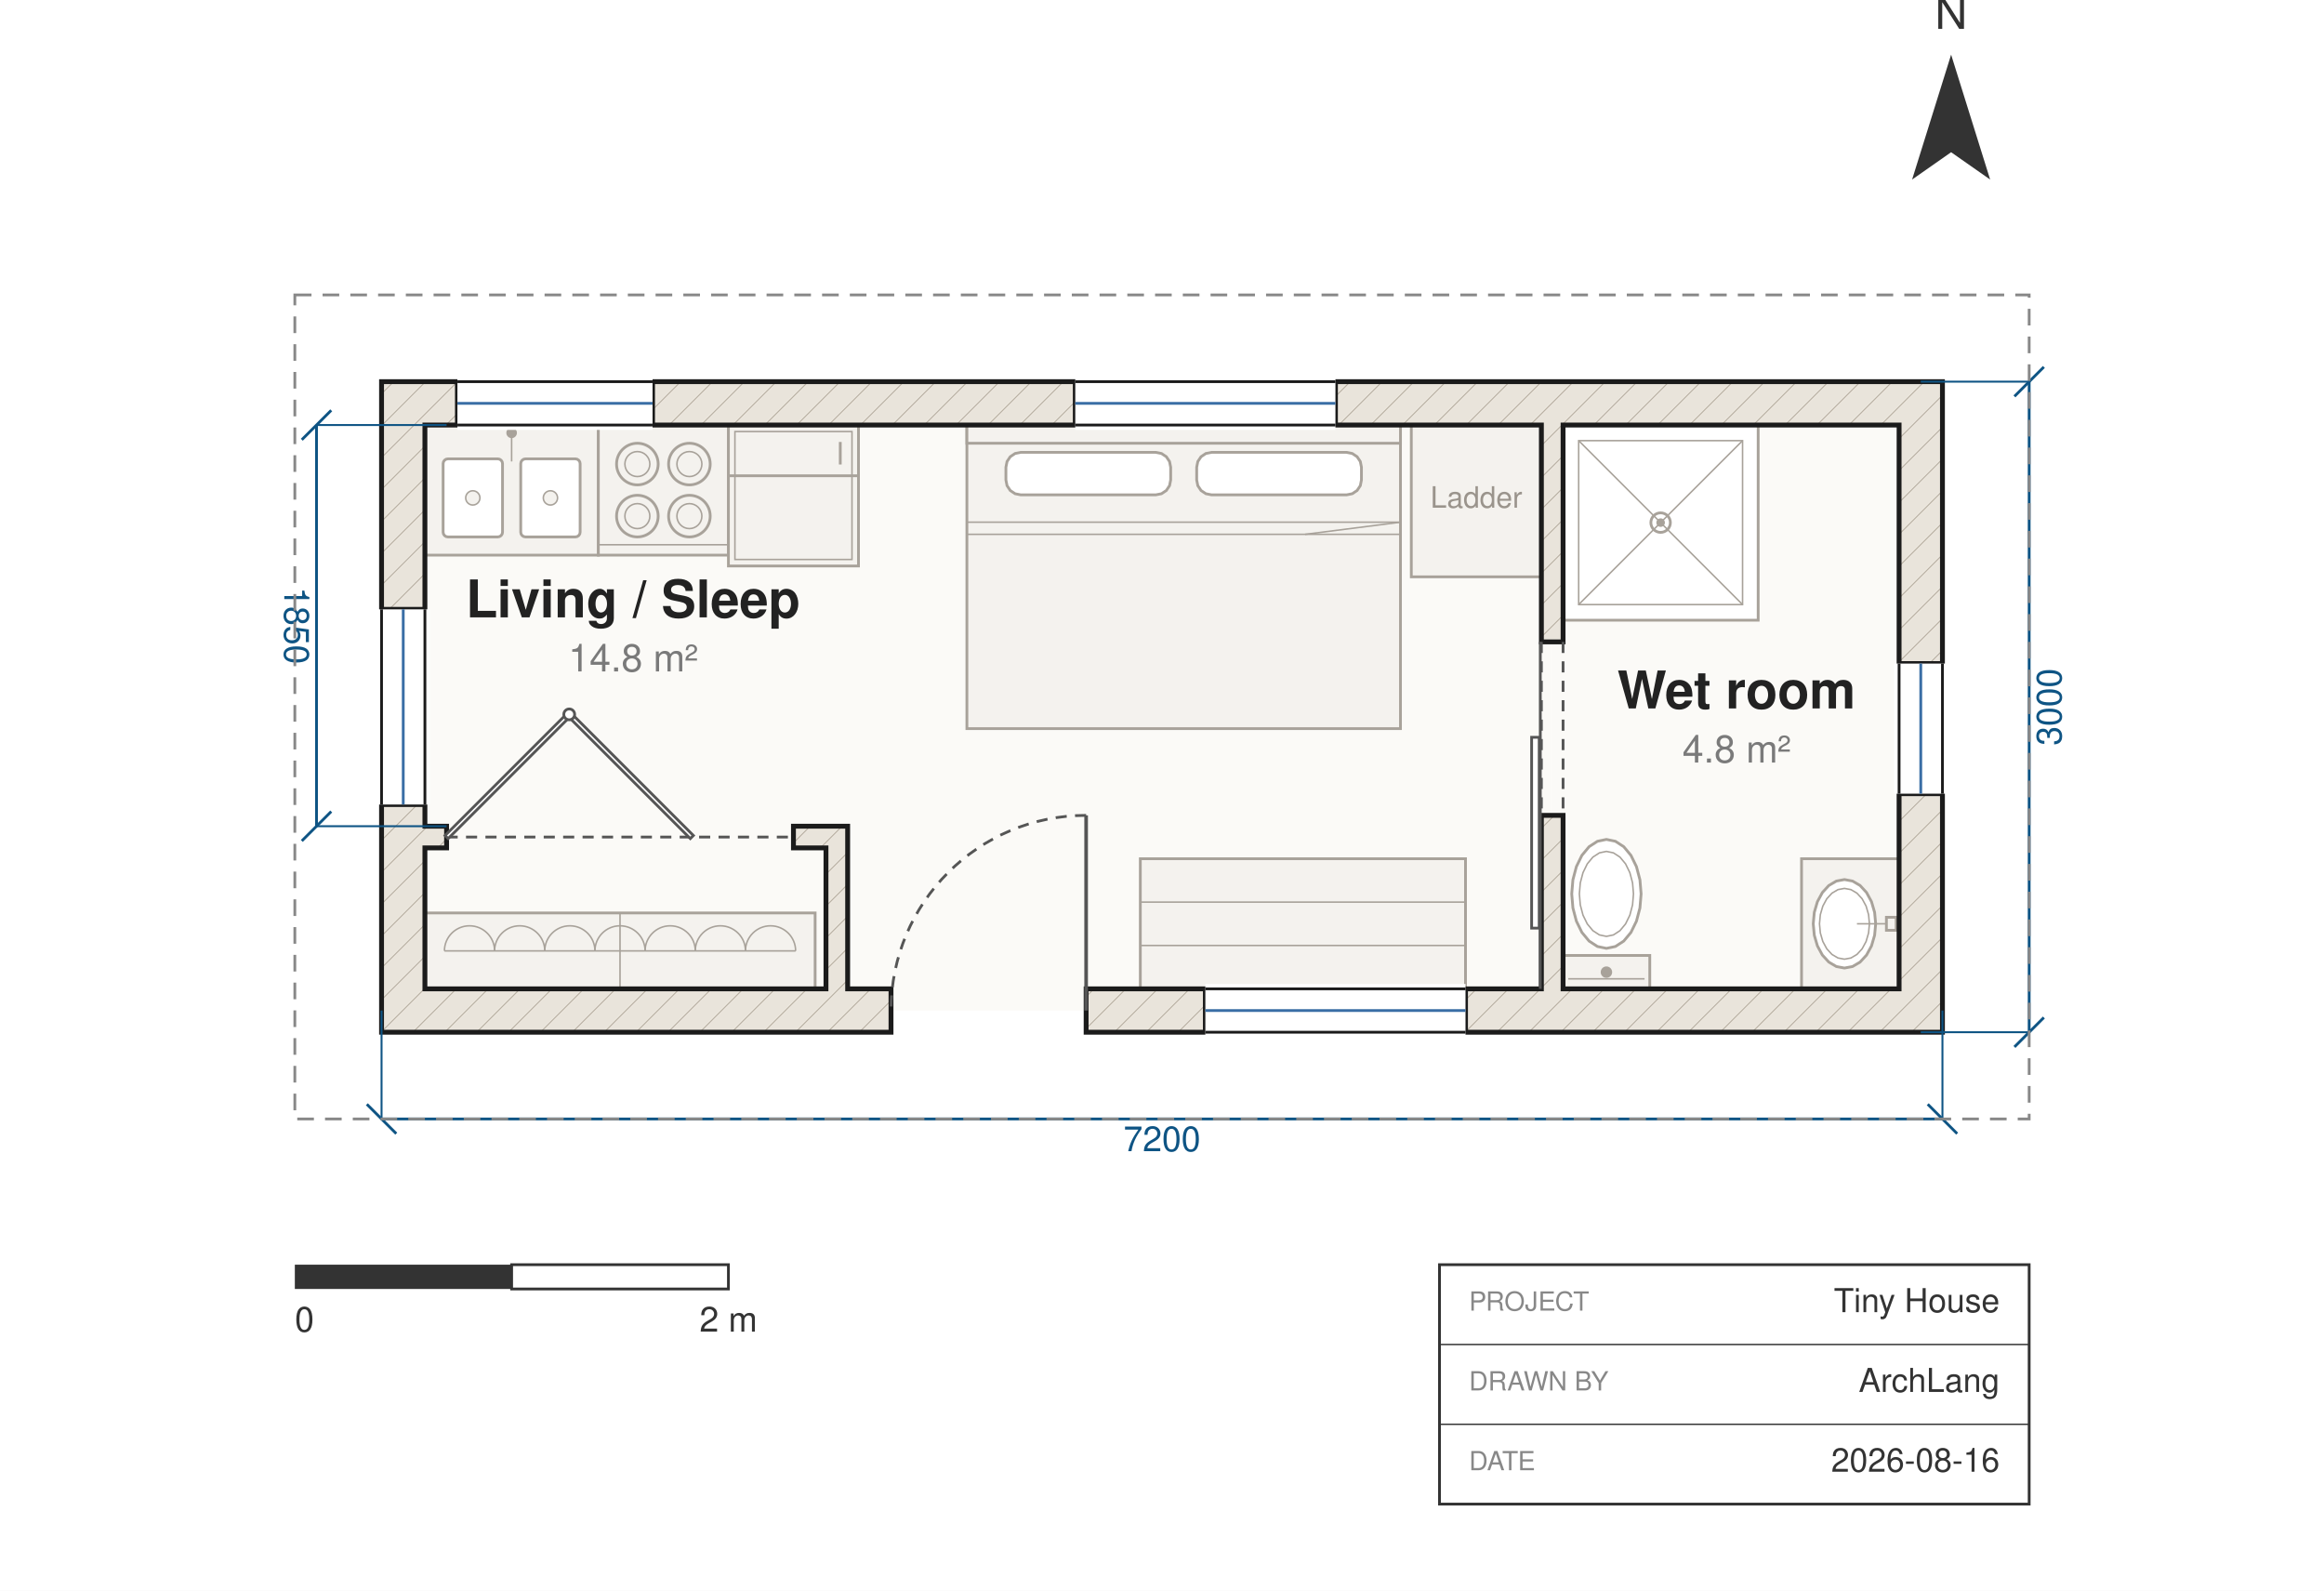
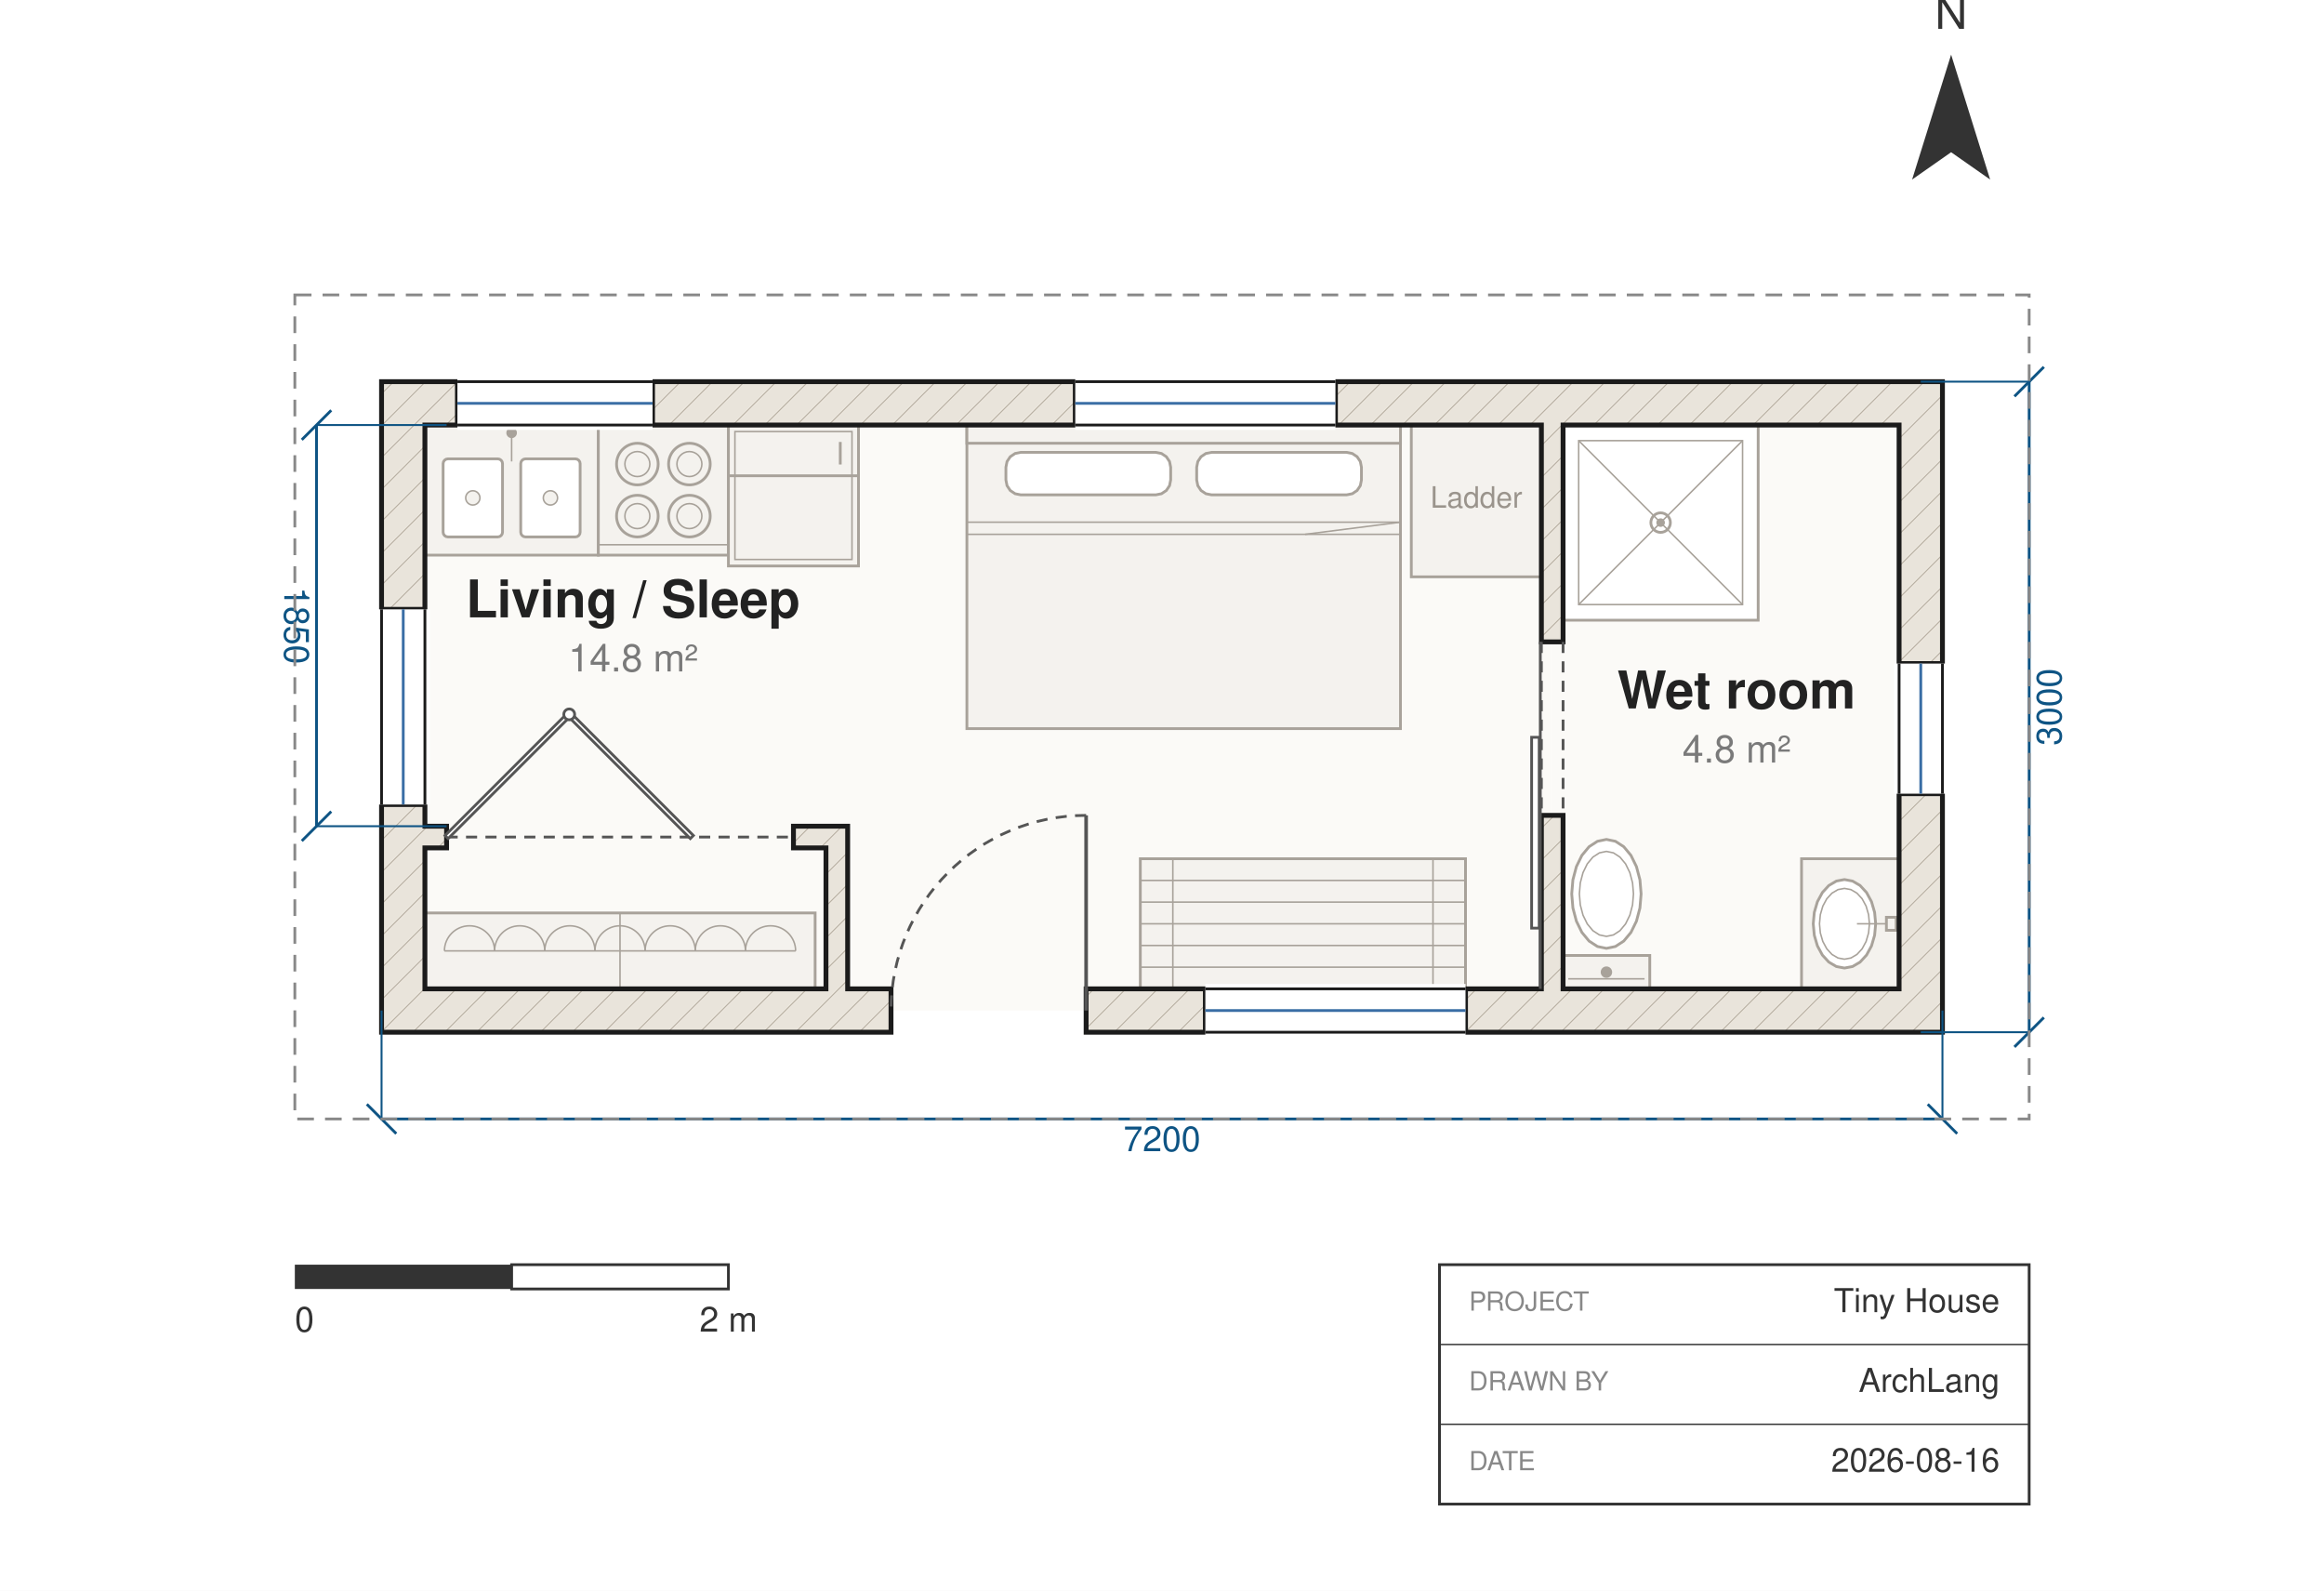
<svg xmlns="http://www.w3.org/2000/svg" viewBox="-1860 -1860 10720 7336" font-family="Helvetica, Arial, sans-serif">
  <defs>
    <pattern id="poche" patternUnits="userSpaceOnUse" width="104" height="104" patternTransform="rotate(45)">
      <rect width="104" height="104" fill="#e9e4db" />
      <line x1="0" y1="0" x2="0" y2="104" stroke="#b9b1a4" stroke-width="8.96" />
    </pattern>
  </defs>
  <rect x="-1860" y="-1860" width="10720" height="7336" fill="#ffffff" />
  <g id="A-FLOR">
    <polygon points="0,0 5300,0 5300,2800 0,2800" fill="#fbfaf7" />
    <polygon points="5300,0 7000,0 7000,2800 5300,2800" fill="#fbfaf7" />
  </g>
  <g id="A-FURN">
    <polygon points="100,100 900,100 900,700 100,700" fill="#f4f2ee" stroke="#a8a29a" stroke-width="12.8" />
    <polygon points="436.08,256 444.47,257.67 451.58,262.42 456.33,269.53 458,277.92 458,594.08 456.33,602.47 451.58,609.58 444.47,614.33 436.08,616 205.92,616 197.53,614.33 190.42,609.58 185.67,602.47 184,594.08 184,277.92 185.67,269.53 190.42,262.42 197.53,257.67 205.92,256" fill="#ffffff" stroke="#a8a29a" stroke-width="12.8" />
    <circle cx="321" cy="436" r="32.88" fill="#f4f2ee" stroke="#a8a29a" stroke-width="7.04" />
    <polygon points="794.08,256 802.47,257.67 809.58,262.42 814.33,269.53 816,277.92 816,594.08 814.33,602.47 809.58,609.58 802.47,614.33 794.08,616 563.92,616 555.53,614.33 548.42,609.58 543.67,602.47 542,594.08 542,277.92 543.67,269.53 548.42,262.42 555.53,257.67 563.92,256" fill="#ffffff" stroke="#a8a29a" stroke-width="12.8" />
    <circle cx="679" cy="436" r="32.88" fill="#f4f2ee" stroke="#a8a29a" stroke-width="7.04" />
    <circle cx="500" cy="136" r="18" fill="#a8a29a" stroke="#a8a29a" stroke-width="12.8" />
    <line x1="500" y1="136" x2="500" y2="268" stroke="#a8a29a" stroke-width="7.04" />
    <polygon points="900,100 1500,100 1500,700 900,700" fill="#f4f2ee" stroke="#a8a29a" stroke-width="12.8" />
    <circle cx="1080" cy="280" r="96" fill="none" stroke="#a8a29a" stroke-width="12.8" />
    <circle cx="1080" cy="280" r="57.6" fill="none" stroke="#a8a29a" stroke-width="7.04" />
    <circle cx="1080" cy="520" r="96" fill="none" stroke="#a8a29a" stroke-width="12.8" />
    <circle cx="1080" cy="520" r="57.6" fill="none" stroke="#a8a29a" stroke-width="7.04" />
    <circle cx="1320" cy="280" r="96" fill="none" stroke="#a8a29a" stroke-width="12.8" />
    <circle cx="1320" cy="280" r="57.6" fill="none" stroke="#a8a29a" stroke-width="7.04" />
    <circle cx="1320" cy="520" r="96" fill="none" stroke="#a8a29a" stroke-width="12.8" />
    <circle cx="1320" cy="520" r="57.6" fill="none" stroke="#a8a29a" stroke-width="7.04" />
    <line x1="900" y1="652" x2="1500" y2="652" stroke="#a8a29a" stroke-width="7.04" />
    <polygon points="1500,100 2100,100 2100,750 1500,750" fill="#f4f2ee" stroke="#a8a29a" stroke-width="12.8" />
    <polygon points="1530,130 2070,130 2070,720 1530,720" fill="none" stroke="#a8a29a" stroke-width="7.04" />
    <line x1="1500" y1="334" x2="2100" y2="334" stroke="#a8a29a" stroke-width="12.8" />
    <line x1="2016" y1="178" x2="2016" y2="282" stroke="#a8a29a" stroke-width="12.8" />
    <polygon points="5350,100 6250,100 6250,1000 5350,1000" fill="#ffffff" stroke="#a8a29a" stroke-width="12.8" />
    <polygon points="5422,172 6178,172 6178,928 5422,928" fill="#ffffff" stroke="#a8a29a" stroke-width="7.04" />
    <line x1="5422" y1="172" x2="6178" y2="928" stroke="#a8a29a" stroke-width="7.04" />
    <line x1="6178" y1="172" x2="5422" y2="928" stroke="#a8a29a" stroke-width="7.04" />
    <circle cx="5800" cy="550" r="45" fill="none" stroke="#a8a29a" stroke-width="12.8" />
    <circle cx="5800" cy="550" r="16.2" fill="#a8a29a" stroke="#a8a29a" stroke-width="7.04" />
    <polygon points="5750,2700 5350,2700 5350,2546 5750,2546" fill="#f4f2ee" stroke="#a8a29a" stroke-width="12.8" />
    <line x1="5726" y1="2653.8" x2="5374" y2="2653.8" stroke="#a8a29a" stroke-width="7.04" />
    <polygon points="5390,2262.08 5395.45,2197.08 5411.44,2136.5 5436.86,2084.48 5470,2044.57 5508.59,2019.48 5550,2010.92 5591.41,2019.48 5630,2044.57 5663.14,2084.48 5688.56,2136.5 5704.55,2197.08 5710,2262.08 5704.55,2327.08 5688.56,2387.66 5663.14,2439.68 5630,2479.59 5591.41,2504.68 5550,2513.24 5508.59,2504.68 5470,2479.59 5436.86,2439.68 5411.44,2387.66 5395.45,2327.08" fill="#ffffff" stroke="#a8a29a" stroke-width="12.8" />
    <polygon points="5425.2,2262.08 5429.45,2211.38 5441.92,2164.13 5461.75,2123.55 5487.6,2092.42 5517.7,2072.85 5550,2066.18 5582.3,2072.85 5612.4,2092.42 5638.25,2123.55 5658.08,2164.13 5670.55,2211.38 5674.8,2262.08 5670.55,2312.78 5658.08,2360.03 5638.25,2400.61 5612.4,2431.74 5582.3,2451.31 5550,2457.98 5517.7,2451.31 5487.6,2431.74 5461.75,2400.61 5441.92,2360.03 5429.45,2312.78" fill="#ffffff" stroke="#a8a29a" stroke-width="7.04" />
    <circle cx="5550" cy="2623" r="20" fill="#a8a29a" stroke="#a8a29a" stroke-width="12.8" />
    <polygon points="6900,2100 6900,2700 6450,2700 6450,2100" fill="#f4f2ee" stroke="#a8a29a" stroke-width="12.8" />
    <polygon points="6648,2604 6610.73,2597.05 6576,2576.67 6546.18,2544.25 6523.29,2502 6508.91,2452.8 6504,2400 6508.91,2347.2 6523.29,2298 6546.18,2255.75 6576,2223.33 6610.73,2202.95 6648,2196 6685.27,2202.95 6720,2223.33 6749.82,2255.75 6772.71,2298 6787.09,2347.2 6792,2400 6787.09,2452.8 6772.71,2502 6749.82,2544.25 6720,2576.67 6685.27,2597.05" fill="#ffffff" stroke="#a8a29a" stroke-width="12.8" />
    <polygon points="6648,2563.2 6618.18,2557.64 6590.4,2541.34 6566.54,2515.4 6548.23,2481.6 6536.73,2442.24 6532.8,2400 6536.73,2357.76 6548.23,2318.4 6566.54,2284.6 6590.4,2258.66 6618.18,2242.36 6648,2236.8 6677.82,2242.36 6705.6,2258.66 6729.46,2284.6 6747.77,2318.4 6759.27,2357.76 6763.2,2400 6759.27,2442.24 6747.77,2481.6 6729.46,2515.4 6705.6,2541.34 6677.82,2557.64" fill="#ffffff" stroke="#a8a29a" stroke-width="7.04" />
    <polygon points="6886.5,2370 6886.5,2430 6841.5,2430 6841.5,2370" fill="#f4f2ee" stroke="#a8a29a" stroke-width="12.8" />
    <line x1="6841.5" y1="2400" x2="6705.6" y2="2400" stroke="#a8a29a" stroke-width="7.04" />
    <polygon points="2600,100 4600,100 4600,1500 2600,1500" fill="#f4f2ee" stroke="#a8a29a" stroke-width="12.8" />
    <polygon points="2600,100 4600,100 4600,184 2600,184" fill="#f4f2ee" stroke="#a8a29a" stroke-width="12.8" />
    <polygon points="3471.4,226 3497.65,231.22 3519.91,246.09 3534.78,268.35 3540,294.6 3540,353.4 3534.78,379.65 3519.91,401.91 3497.65,416.78 3471.4,422 2848.6,422 2822.35,416.78 2800.09,401.91 2785.22,379.65 2780,353.4 2780,294.6 2785.22,268.35 2800.09,246.09 2822.35,231.22 2848.6,226" fill="#ffffff" stroke="#a8a29a" stroke-width="12.8" />
    <polygon points="4351.4,226 4377.65,231.22 4399.91,246.09 4414.78,268.35 4420,294.6 4420,353.4 4414.78,379.65 4399.91,401.91 4377.65,416.78 4351.4,422 3728.6,422 3702.35,416.78 3680.09,401.91 3665.22,379.65 3660,353.4 3660,294.6 3665.22,268.35 3680.09,246.09 3702.35,231.22 3728.6,226" fill="#ffffff" stroke="#a8a29a" stroke-width="12.8" />
    <line x1="2600" y1="548" x2="4600" y2="548" stroke="#a8a29a" stroke-width="7.04" />
    <line x1="2600" y1="604" x2="4600" y2="604" stroke="#a8a29a" stroke-width="7.04" />
    <line x1="4600" y1="548" x2="4160" y2="604" stroke="#a8a29a" stroke-width="7.04" />
    <polygon points="3400,2100 4900,2100 4900,2700 3400,2700" fill="#f4f2ee" stroke="#a8a29a" stroke-width="12.8" />
+     <line x1="3400" y1="2200" x2="4900" y2="2200" stroke="#a8a29a" stroke-width="7.04" />
    <line x1="3400" y1="2300" x2="4900" y2="2300" stroke="#a8a29a" stroke-width="7.04" />
+     <line x1="3400" y1="2400" x2="4900" y2="2400" stroke="#a8a29a" stroke-width="7.04" />
    <line x1="3400" y1="2500" x2="4900" y2="2500" stroke="#a8a29a" stroke-width="7.04" />
+     <line x1="3400" y1="2600" x2="4900" y2="2600" stroke="#a8a29a" stroke-width="7.04" />
+     <line x1="3550" y1="2100" x2="3550" y2="2700" stroke="#a8a29a" stroke-width="7.04" />
+     <line x1="4750" y1="2100" x2="4750" y2="2700" stroke="#a8a29a" stroke-width="7.04" />
    <polygon points="1900,2700 100,2700 100,2350 1900,2350" fill="#f4f2ee" stroke="#a8a29a" stroke-width="12.8" />
    <line x1="1810" y1="2525" x2="190" y2="2525" stroke="#a8a29a" stroke-width="7.04" />
    <path d="M 1810,2525 A 115.71 115.71 0 0 0 1578.57,2525" fill="none" stroke="#a8a29a" stroke-width="7.04" />
    <path d="M 1578.57,2525 A 115.71 115.71 0 0 0 1347.14,2525" fill="none" stroke="#a8a29a" stroke-width="7.04" />
    <path d="M 1347.14,2525 A 115.71 115.71 0 0 0 1115.71,2525" fill="none" stroke="#a8a29a" stroke-width="7.04" />
    <path d="M 1115.71,2525 A 115.71 115.71 0 0 0 884.29,2525" fill="none" stroke="#a8a29a" stroke-width="7.04" />
    <path d="M 884.29,2525 A 115.71 115.71 0 0 0 652.86,2525" fill="none" stroke="#a8a29a" stroke-width="7.04" />
    <path d="M 652.86,2525 A 115.71 115.71 0 0 0 421.43,2525" fill="none" stroke="#a8a29a" stroke-width="7.04" />
    <path d="M 421.43,2525 A 115.71 115.71 0 0 0 190,2525" fill="none" stroke="#a8a29a" stroke-width="7.04" />
    <line x1="1000" y1="2700" x2="1000" y2="2350" stroke="#a8a29a" stroke-width="7.04" />
    <polygon points="4650,100 5250,100 5250,800 4650,800" fill="#f4f2ee" stroke="#a8a29a" stroke-width="12.8" />
    <text x="4950" y="450" font-size="136" fill="#9a948c" text-anchor="middle" dominant-baseline="central">Ladder</text>
  </g>
  <g id="A-WALL">
    <path d="M -100,-100 L 250,-100 L 250,100 L 100,100 L 100,950 L -100,950 Z M -100,1850 L 100,1850 L 100,1950 L 200,1950 L 200,2050 L 100,2050 L 100,2700 L 1950,2700 L 1950,2050 L 1800,2050 L 1800,1950 L 2050,1950 L 2050,2700 L 2250,2700 L 2250,2900 L -100,2900 Z M 1150,-100 L 3100,-100 L 3100,100 L 1150,100 Z M 3150,2700 L 3700,2700 L 3700,2900 L 3150,2900 Z M 4300,-100 L 7100,-100 L 7100,1200 L 6900,1200 L 6900,100 L 5350,100 L 5350,1100 L 5250,1100 L 5250,100 L 4300,100 Z M 4900,2700 L 5250,2700 L 5250,1900 L 5350,1900 L 5350,2700 L 6900,2700 L 6900,1800 L 7100,1800 L 7100,2900 L 4900,2900 Z" fill="url(#poche)" fill-rule="nonzero" />
    <path d="M -100,-100 L 250,-100 L 250,100 L 100,100 L 100,950 L -100,950 Z M -100,1850 L 100,1850 L 100,1950 L 200,1950 L 200,2050 L 100,2050 L 100,2700 L 1950,2700 L 1950,2050 L 1800,2050 L 1800,1950 L 2050,1950 L 2050,2700 L 2250,2700 L 2250,2900 L -100,2900 Z M 1150,-100 L 3100,-100 L 3100,100 L 1150,100 Z M 3150,2700 L 3700,2700 L 3700,2900 L 3150,2900 Z M 4300,-100 L 7100,-100 L 7100,1200 L 6900,1200 L 6900,100 L 5350,100 L 5350,1100 L 5250,1100 L 5250,100 L 4300,100 Z M 4900,2700 L 5250,2700 L 5250,1900 L 5350,1900 L 5350,2700 L 6900,2700 L 6900,1800 L 7100,1800 L 7100,2900 L 4900,2900 Z" fill="none" stroke="#1b1b1b" stroke-width="22.4" stroke-linejoin="miter" stroke-miterlimit="4" />
  </g>
  <g id="A-DOOR">
    <polygon points="3150,2700 2250,2700 2250,2900 3150,2900" fill="none" />
    <line x1="3150" y1="2800" x2="3150" y2="1900" stroke="#555555" stroke-width="16.64" />
    <path d="M 3150,1900 A 900 900 0 0 0 2250,2800" fill="none" stroke="#555555" stroke-width="12.8" stroke-dasharray="51.2 38.4" />
    <polygon points="5250,1100 5250,1900 5350,1900 5350,1100" fill="none" />
    <line x1="5250" y1="1100" x2="5250" y2="1900" stroke="#555555" stroke-width="12.8" stroke-dasharray="51.2 38.4" />
    <line x1="5350" y1="1100" x2="5350" y2="1900" stroke="#555555" stroke-width="12.8" stroke-dasharray="51.2 38.4" />
    <line x1="5245" y1="1100" x2="5245" y2="2700" stroke="#555555" stroke-width="12.8" />
    <polygon points="5240,1540 5240,2420 5205,2420 5205,1540" fill="#ffffff" stroke="#555555" stroke-width="12.8" />
    <polygon points="200,2050 1800,2050 1800,1950 200,1950" fill="none" />
    <line x1="200" y1="2000" x2="1800" y2="2000" stroke="#555555" stroke-width="12.8" stroke-dasharray="51.2 38.4" />
    <polygon points="192.93,1992.93 758.61,1427.24 772.76,1441.39 207.07,2007.07" fill="#ffffff" stroke="#555555" stroke-width="12.8" />
    <polygon points="772.76,1427.24 1338.44,1992.93 1324.3,2007.07 758.61,1441.39" fill="#ffffff" stroke="#555555" stroke-width="12.8" />
    <circle cx="765.69" cy="1434.31" r="25" fill="#ffffff" stroke="#555555" stroke-width="12.8" />
  </g>
  <g id="A-GLAZ">
    <polygon points="250,122.4 1150,122.4 1150,-122.4 250,-122.4" fill="#ffffff" />
    <line x1="250" y1="100" x2="1150" y2="100" stroke="#1b1b1b" stroke-width="12.8" />
    <line x1="250" y1="-100" x2="1150" y2="-100" stroke="#1b1b1b" stroke-width="12.8" />
    <line x1="250" y1="0" x2="1150" y2="0" stroke="#3a6ea5" stroke-width="12.8" />
    <polygon points="3100,122.4 4300,122.4 4300,-122.4 3100,-122.4" fill="#ffffff" />
    <line x1="3100" y1="100" x2="4300" y2="100" stroke="#1b1b1b" stroke-width="12.8" />
    <line x1="3100" y1="-100" x2="4300" y2="-100" stroke="#1b1b1b" stroke-width="12.8" />
    <line x1="3100" y1="0" x2="4300" y2="0" stroke="#3a6ea5" stroke-width="12.8" />
    <polygon points="122.4,1850 122.4,950 -122.4,950 -122.4,1850" fill="#ffffff" />
    <line x1="100" y1="1850" x2="100" y2="950" stroke="#1b1b1b" stroke-width="12.8" />
    <line x1="-100" y1="1850" x2="-100" y2="950" stroke="#1b1b1b" stroke-width="12.8" />
    <line x1="0" y1="1850" x2="0" y2="950" stroke="#3a6ea5" stroke-width="12.8" />
    <polygon points="4900,2677.6 3700,2677.6 3700,2922.4 4900,2922.4" fill="#ffffff" />
    <line x1="4900" y1="2700" x2="3700" y2="2700" stroke="#1b1b1b" stroke-width="12.8" />
    <line x1="4900" y1="2900" x2="3700" y2="2900" stroke="#1b1b1b" stroke-width="12.8" />
    <line x1="4900" y1="2800" x2="3700" y2="2800" stroke="#3a6ea5" stroke-width="12.8" />
    <polygon points="6877.6,1200 6877.6,1800 7122.4,1800 7122.4,1200" fill="#ffffff" />
    <line x1="6900" y1="1200" x2="6900" y2="1800" stroke="#1b1b1b" stroke-width="12.8" />
    <line x1="7100" y1="1200" x2="7100" y2="1800" stroke="#1b1b1b" stroke-width="12.8" />
    <line x1="7000" y1="1200" x2="7000" y2="1800" stroke="#3a6ea5" stroke-width="12.8" />
  </g>
  <g id="A-ANNO-TEXT">
    <text x="1060" y="932" font-size="240" fill="#222222" text-anchor="middle" dominant-baseline="central" font-weight="600">Living / Sleep</text>
    <text x="1060" y="1196" font-size="176" fill="#7a7a7a" text-anchor="middle" dominant-baseline="central">14.8 m²</text>
    <text x="6150" y="1352" font-size="240" fill="#222222" text-anchor="middle" dominant-baseline="central" font-weight="600">Wet room</text>
    <text x="6150" y="1616" font-size="176" fill="#7a7a7a" text-anchor="middle" dominant-baseline="central">4.8 m²</text>
  </g>
  <g id="A-ANNO-DIMS">
    <line x1="200" y1="100" x2="-400" y2="100" stroke="#0E5484" stroke-width="8.96" />
    <line x1="200" y1="1950" x2="-400" y2="1950" stroke="#0E5484" stroke-width="8.96" />
    <line x1="-400" y1="100" x2="-400" y2="1950" stroke="#0E5484" stroke-width="12.8" />
    <line x1="-467.88" y1="167.88" x2="-332.12" y2="32.12" stroke="#0E5484" stroke-width="12.8" />
    <line x1="-467.88" y1="2017.88" x2="-332.12" y2="1882.12" stroke="#0E5484" stroke-width="12.8" />
    <text x="-512" y="1025" font-size="160" fill="#0E5484" text-anchor="middle" dominant-baseline="central" transform="rotate(90 -512 1025)">1850</text>
    <line x1="-100" y1="2800" x2="-100" y2="3300" stroke="#0E5484" stroke-width="8.96" />
    <line x1="7100" y1="2800" x2="7100" y2="3300" stroke="#0E5484" stroke-width="8.96" />
    <line x1="-100" y1="3300" x2="7100" y2="3300" stroke="#0E5484" stroke-width="12.8" />
    <line x1="-32.12" y1="3367.88" x2="-167.88" y2="3232.12" stroke="#0E5484" stroke-width="12.8" />
    <line x1="7167.88" y1="3367.88" x2="7032.12" y2="3232.12" stroke="#0E5484" stroke-width="12.8" />
    <text x="3500" y="3412" font-size="160" fill="#0E5484" text-anchor="middle" dominant-baseline="central" transform="rotate(0 3500 3412)">7200</text>
    <line x1="7000" y1="2900" x2="7500" y2="2900" stroke="#0E5484" stroke-width="8.96" />
    <line x1="7000" y1="-100" x2="7500" y2="-100" stroke="#0E5484" stroke-width="8.96" />
    <line x1="7500" y1="2900" x2="7500" y2="-100" stroke="#0E5484" stroke-width="12.8" />
    <line x1="7567.88" y1="2832.12" x2="7432.12" y2="2967.88" stroke="#0E5484" stroke-width="12.8" />
    <line x1="7567.88" y1="-167.88" x2="7432.12" y2="-32.12" stroke="#0E5484" stroke-width="12.8" />
    <text x="7612" y="1400" font-size="160" fill="#0E5484" text-anchor="middle" dominant-baseline="central" transform="rotate(-90 7612 1400)">3000</text>
  </g>
  <g id="A-ROOF">
    <polygon points="-500,-500 7500,-500 7500,3300 -500,3300" fill="none" stroke="#888888" stroke-width="12.8" stroke-dasharray="76.8 51.2" />
  </g>
  <g>
    <polygon points="7140,-1608 6960,-1032 7140,-1158 7320,-1032" fill="#333333" transform="rotate(0 7140 -1248)" />
    <text x="7140" y="-1774.4" font-size="208" fill="#333333" text-anchor="middle" dominant-baseline="central">N</text>
  </g>
  <g>
    <rect x="-500" y="3972" width="1000" height="112" fill="#333333" />
    <rect x="500" y="3972" width="1000" height="112" fill="none" stroke="#333333" stroke-width="12.8" />
    <text x="-500" y="4244" font-size="160" fill="#333333" text-anchor="start" dominant-baseline="central">0</text>
    <text x="1500" y="4244" font-size="160" fill="#333333" text-anchor="middle" dominant-baseline="central">2 m</text>
  </g>
  <g>
    <rect x="4780" y="3972" width="2720" height="1104" fill="none" stroke="#333333" stroke-width="12.8" />
    <text x="4916" y="4156" font-size="121.6" fill="#888888" dominant-baseline="central">PROJECT</text>
    <text x="7364" y="4156" font-size="152" fill="#333333" text-anchor="end" dominant-baseline="central">Tiny House</text>
    <text x="4916" y="4524" font-size="121.6" fill="#888888" dominant-baseline="central">DRAWN BY</text>
    <text x="7364" y="4524" font-size="152" fill="#333333" text-anchor="end" dominant-baseline="central">ArchLang</text>
    <line x1="4780" y1="4340" x2="7500" y2="4340" stroke="#333333" stroke-width="6.4" />
    <text x="4916" y="4892" font-size="121.6" fill="#888888" dominant-baseline="central">DATE</text>
    <text x="7364" y="4892" font-size="152" fill="#333333" text-anchor="end" dominant-baseline="central">2026-08-16</text>
    <line x1="4780" y1="4708" x2="7500" y2="4708" stroke="#333333" stroke-width="6.4" />
  </g>
</svg>
